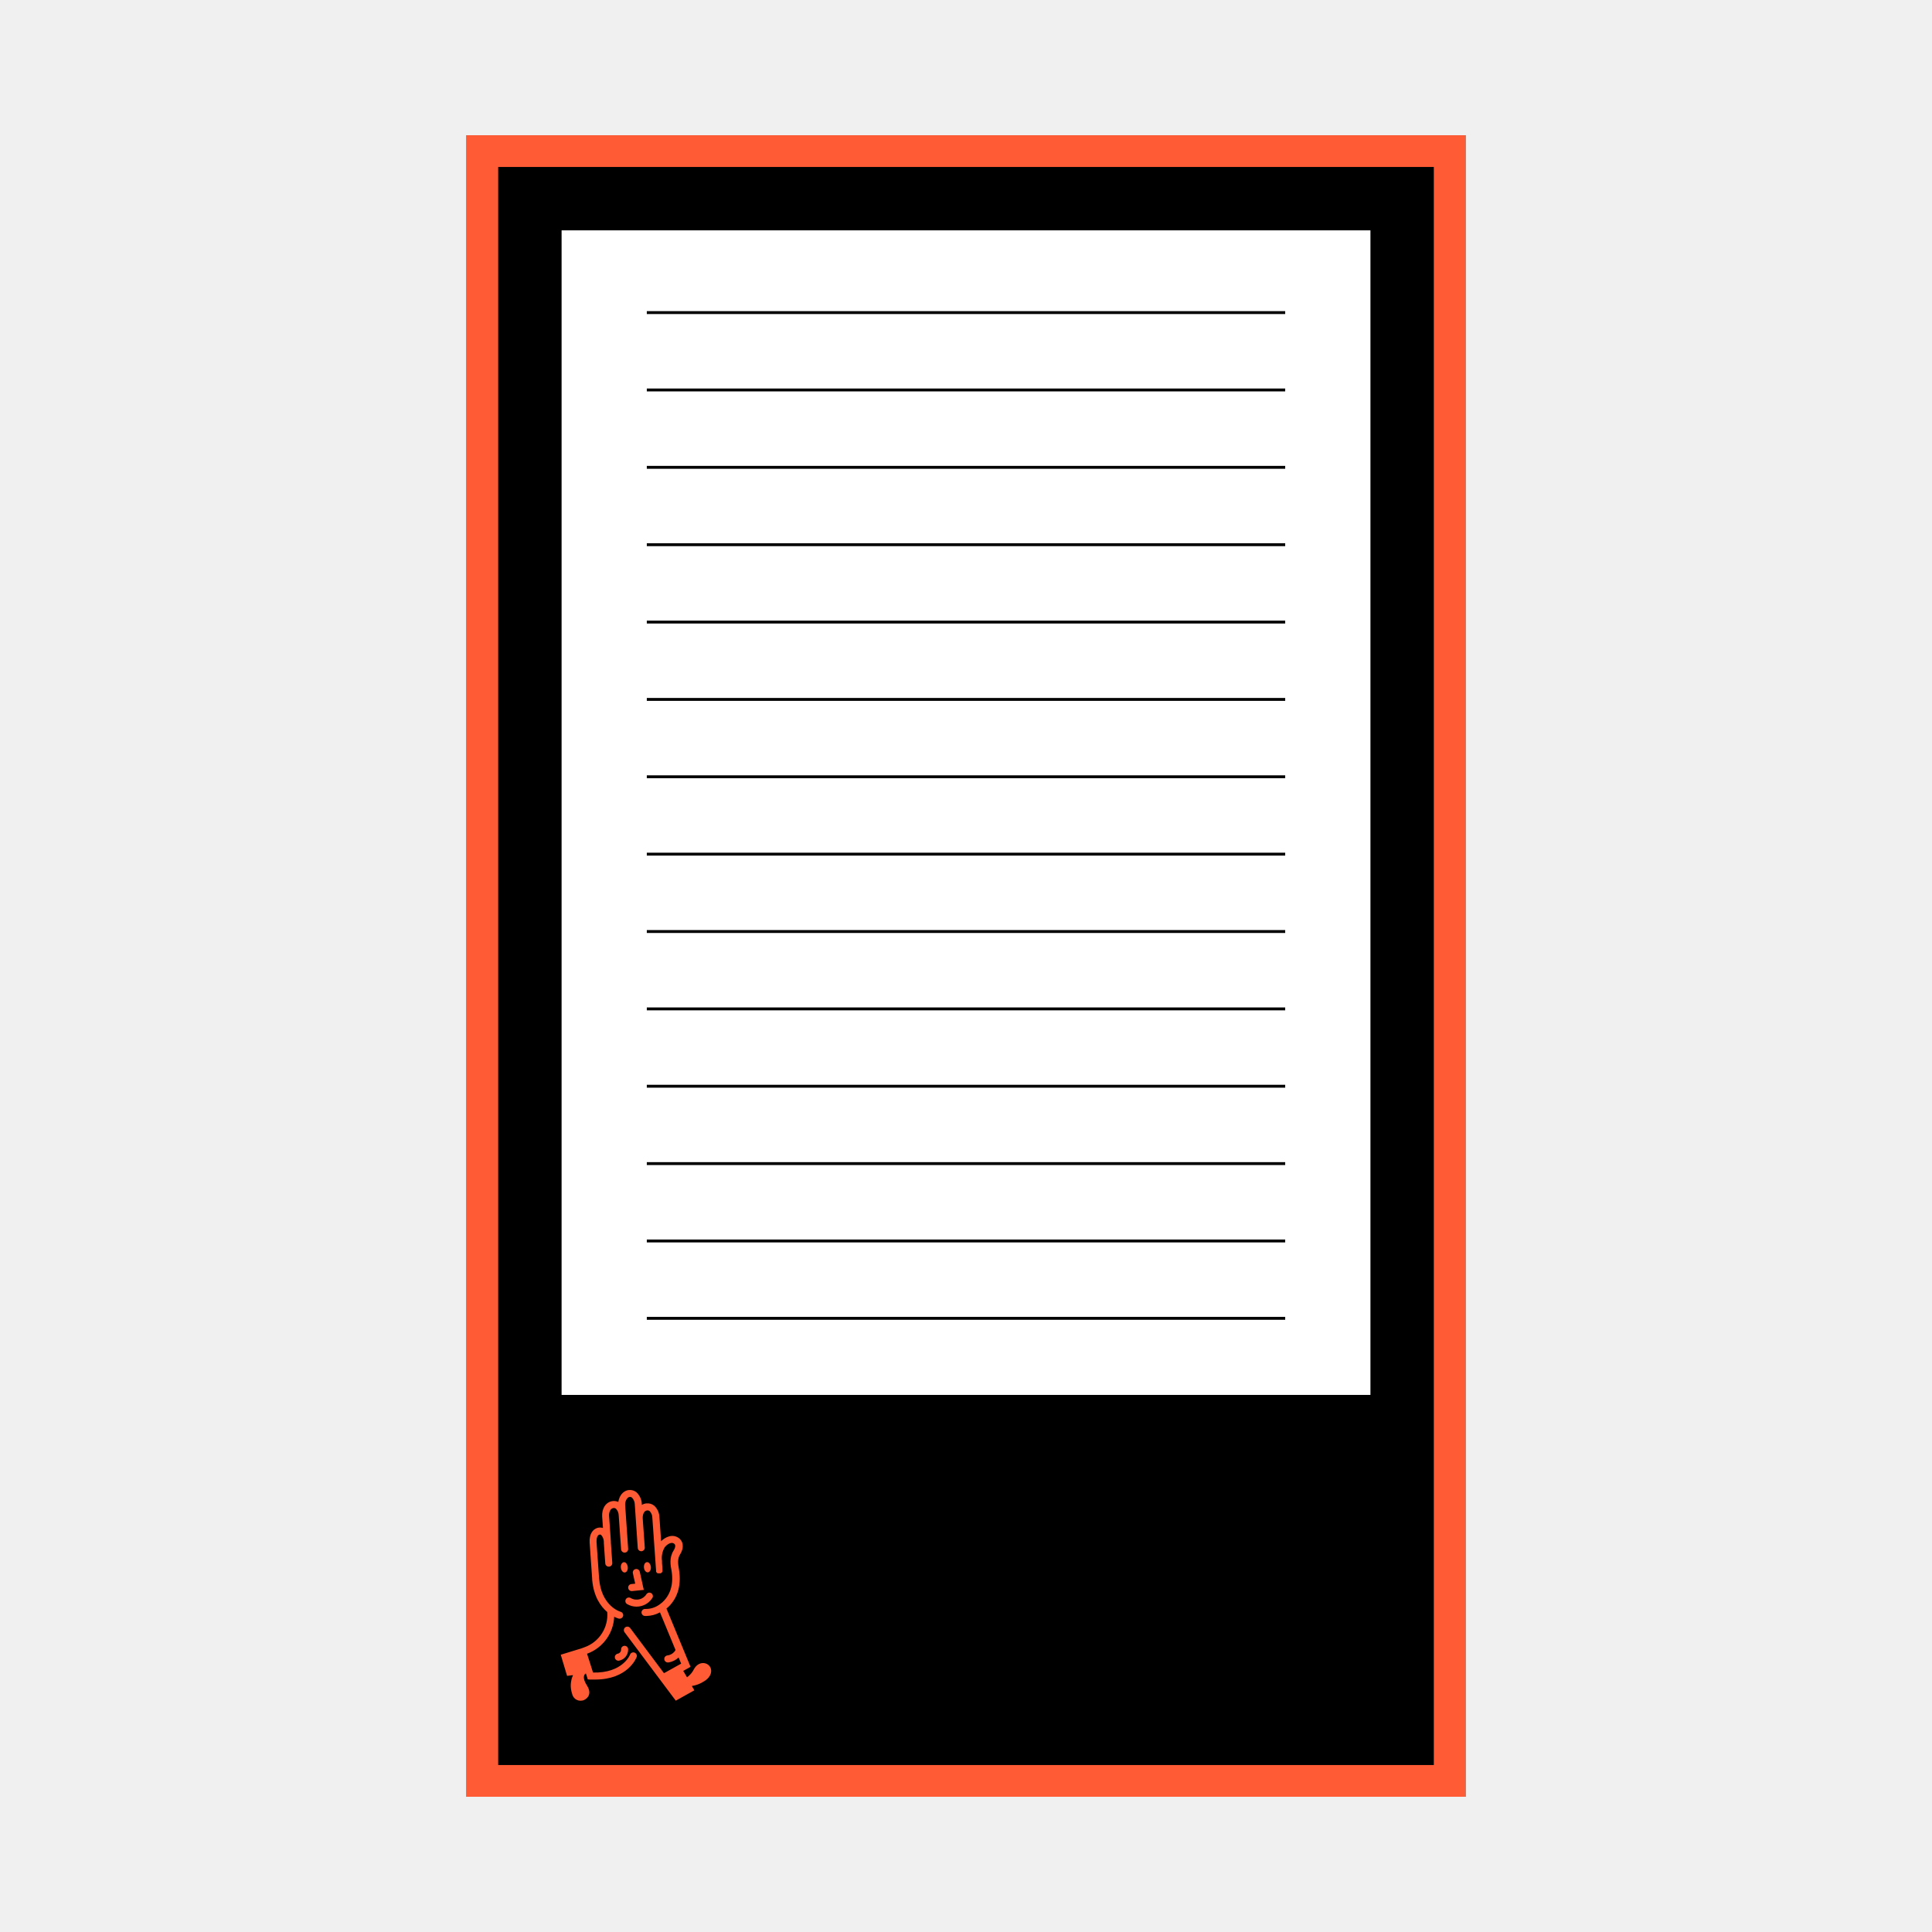
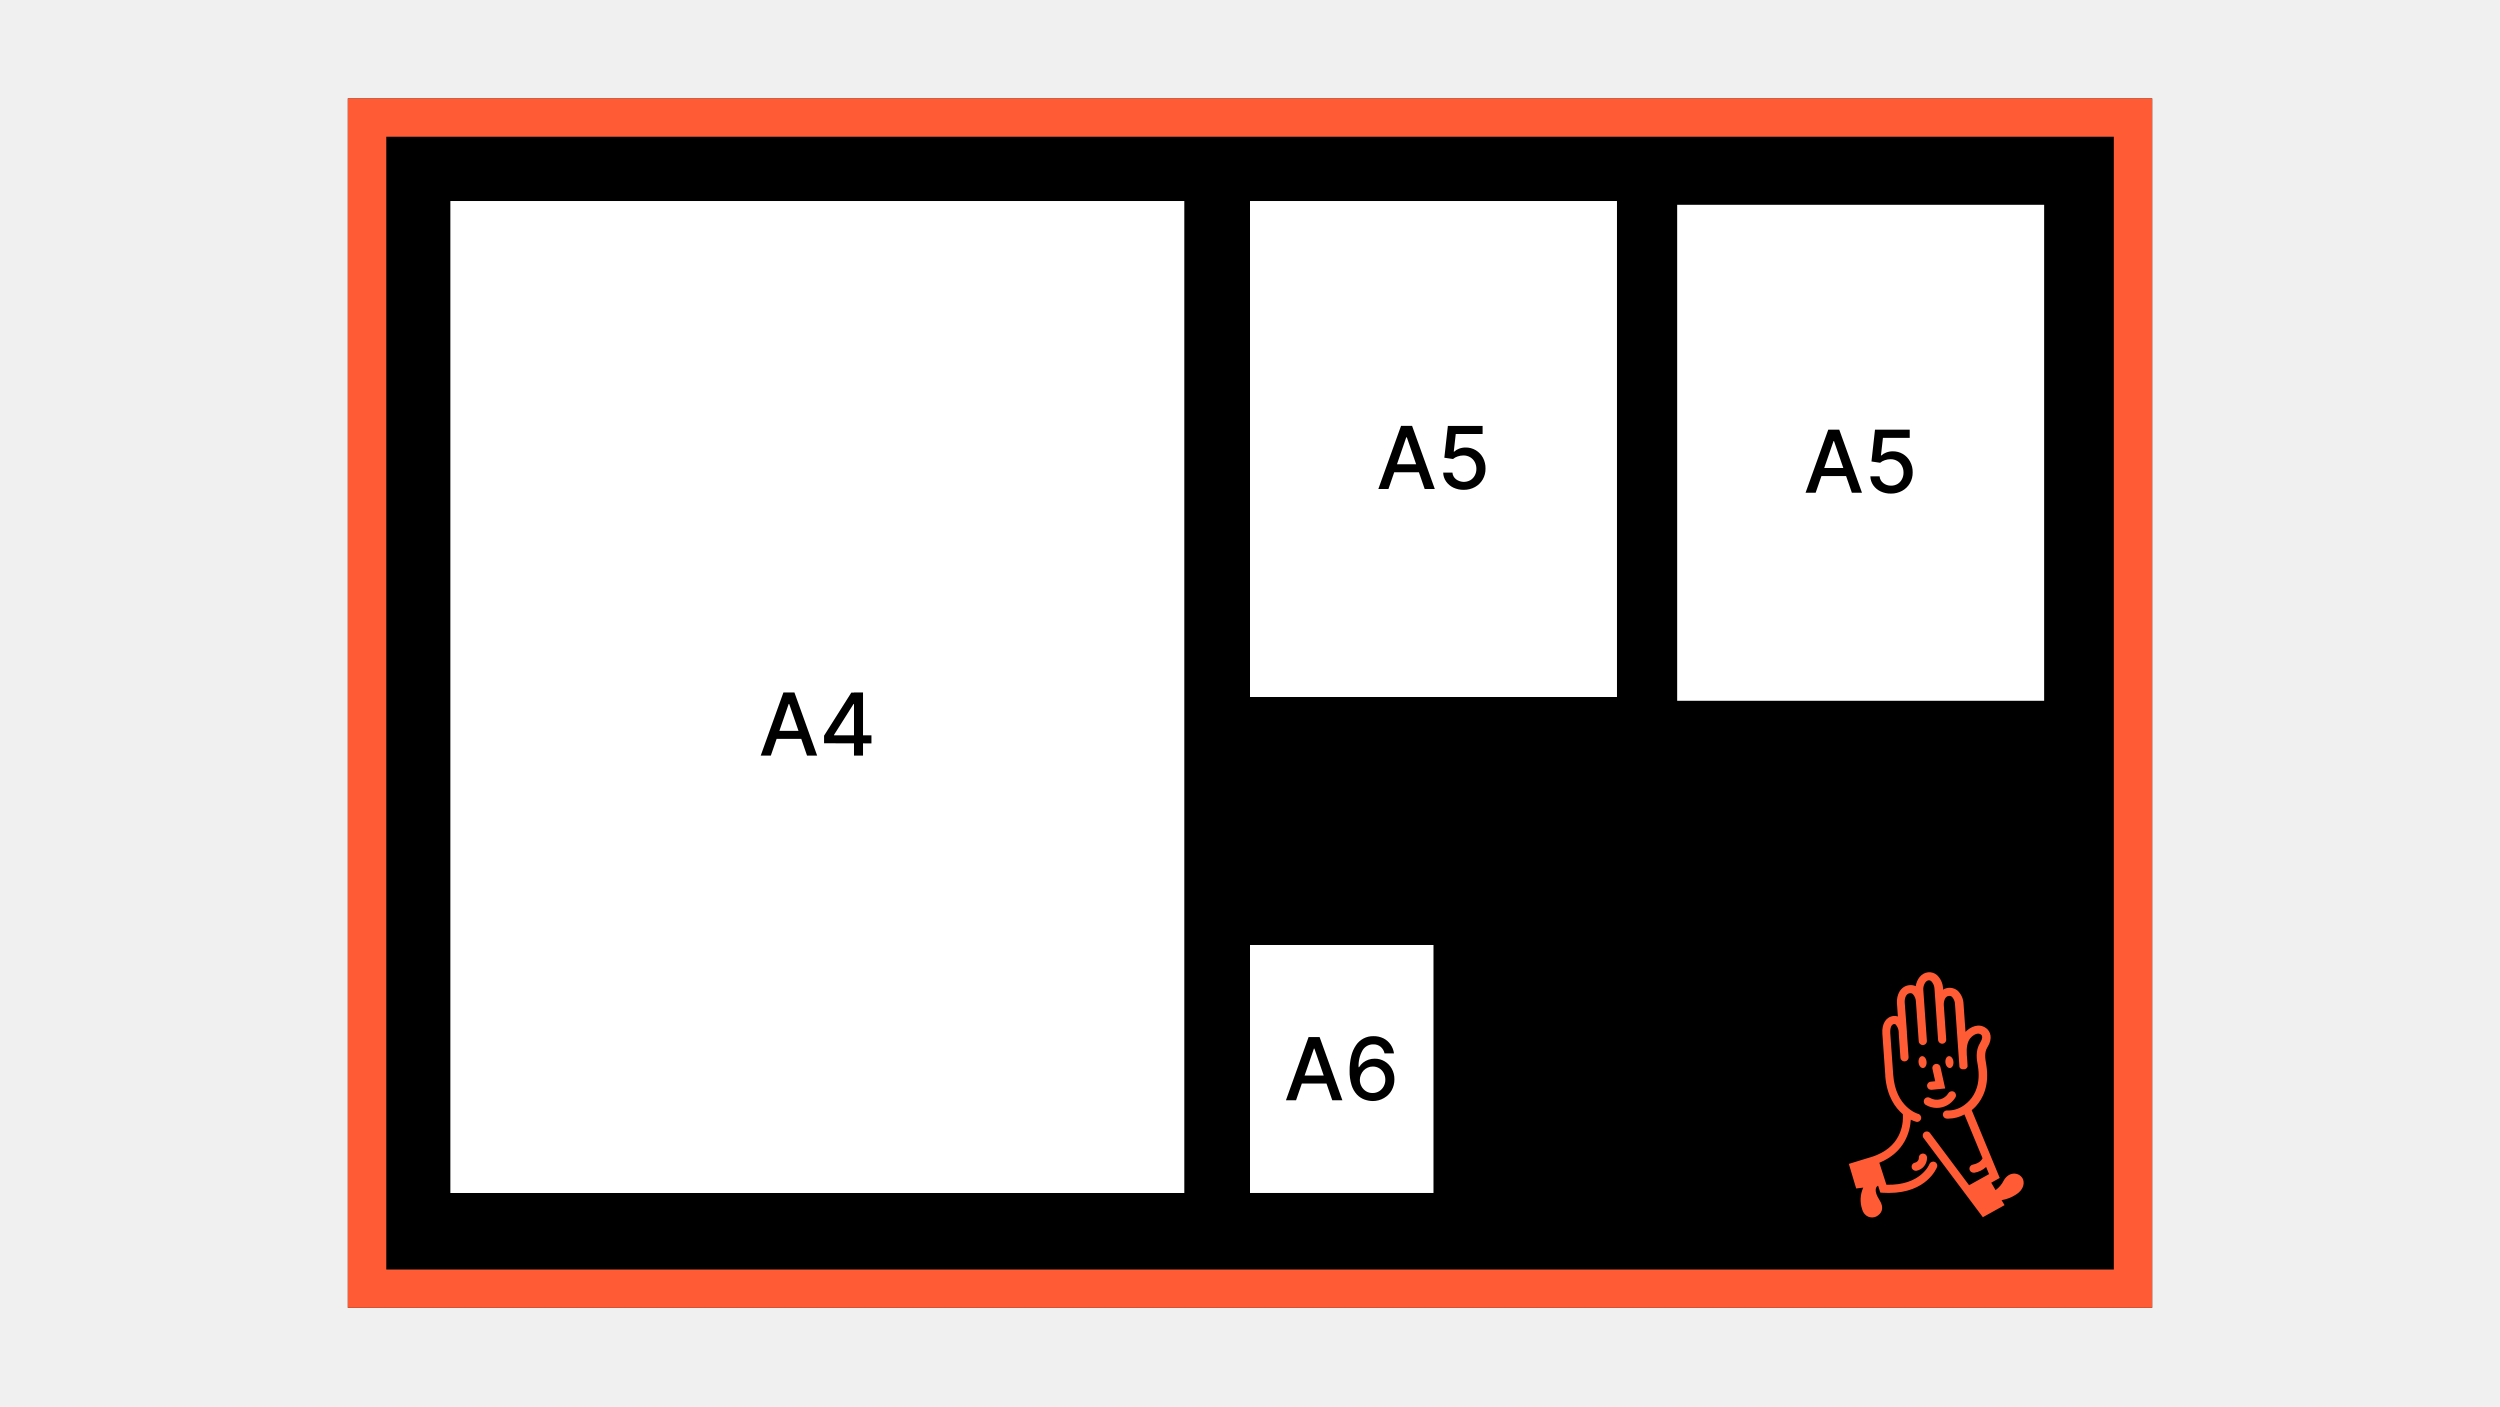
- <svg xmlns="http://www.w3.org/2000/svg" viewBox="0 0 648 648">
+ <svg xmlns="http://www.w3.org/2000/svg" viewBox="0 0 1152 648">
  <defs>
    <style>.cls-1{fill:#ff5c35;}.cls-2{fill:#fff;}</style>
  </defs>
  <g id="Graphic">
-     <rect x="156.46" y="45.36" width="335.08" height="557.28" />
-     <path class="cls-1" d="M480.91,56V592H167.09V56H480.91m10.63-10.63H156.46V602.64H491.54V45.36Z" />
-     <rect class="cls-2" x="188.36" y="77.26" width="271.29" height="390.6" />
-     <path class="cls-1" d="M238.22,559.18c-1.09-1.89-4-2-5.44.63a7.33,7.33,0,0,1-2.35,2.76l-1.27-2.14,2.45-1.37-8.08-19.54a12.72,12.72,0,0,0,1.2-1.12c1.93-2.11,4-5.9,3-12-.35-1.86-.56-3.51.34-5,1.64-2.62.85-4.59-.33-5.48-2.16-1.62-4.61-.37-6,1l-.56-8a5.56,5.56,0,0,0-1.67-3.83,3.48,3.48,0,0,0-2.62-.85,3.41,3.41,0,0,0-1.62.52l0-.32a5.71,5.71,0,0,0-1.74-3.87,3.4,3.4,0,0,0-2.57-.81c-2,.18-3.27,2-3.58,4a3.45,3.45,0,0,0-1.78-.3c-2.61.25-3.8,2.82-3.63,5.24l.27,3.8a2.93,2.93,0,0,0-1.25-.15c-2.16.25-3.42,2.25-3.22,5.11l.84,12h0l0,.24s0,0,0,.07c.48,5.73,2.87,9.05,5.06,10.91a11.52,11.52,0,0,1-7.59,11.8l-1,.37-7,2.15,2.12,7.09,2-.25a8.48,8.48,0,0,0-.33,6.19,2.9,2.9,0,0,0,4.05,2.15c1.6-.78,2.45-2.45,1-4.76-1.74-2.69-1-3.74-.53-4.09l.14,0,.62,1.95.81.05c.56,0,1.09,0,1.62,0,11,0,13.82-7.2,13.94-7.52a1.18,1.18,0,0,0-2.21-.83c0,.07-2.45,6.24-12.41,6l-2-6.31h0A13.87,13.87,0,0,0,206,542.26a7.77,7.77,0,0,0,1.61.65,1.07,1.07,0,0,0,.25,0,1.18,1.18,0,0,0,.25-2.33c-.06,0-6.51-1.85-7.18-11.3l-.85-12c0-.25-.14-2.45,1.13-2.59a.55.55,0,0,1,.43.15,3.48,3.48,0,0,1,.89,2.27l0,.43.48,6.83a1.18,1.18,0,0,0,1.26,1.09,1.17,1.17,0,0,0,1.09-1.26l-.42-6h0l-.06-.83,0-.43h0l-.59-8.42c-.08-1,.26-2.6,1.49-2.72a1.06,1.06,0,0,1,.84.26,3.36,3.36,0,0,1,.9,2.23v0l.8,11.36a1.19,1.19,0,0,0,1.18,1.1h.08a1.19,1.19,0,0,0,1.1-1.26l-1-14.69c-.09-1.27.66-2.64,1.49-2.72a1,1,0,0,1,.83.26,3.33,3.33,0,0,1,.91,2.23l1,14.69a1.18,1.18,0,0,0,2.35-.17l-.69-9.77v0c-.07-1,.27-2.63,1.47-2.72a1.19,1.19,0,0,1,.91.28,3.32,3.32,0,0,1,.85,2.21l1.25,17.64a.5.5,0,0,0,0,.12s0,.06,0,.09l0,.13,0,.08.07.11a1.29,1.29,0,0,0,.34.36l0,0,.13.07.07,0,.12,0,.09,0h.3l.1,0,.12,0,.11,0,.1,0,.1-.06.1-.06.08-.08a.27.27,0,0,0,.08-.07l.07-.09.07-.09.05-.11a.93.93,0,0,0,.05-.1l0-.12a.36.36,0,0,0,0-.1.62.62,0,0,0,0-.13.33.33,0,0,0,0-.1c0-.48-.1-1.55-.16-2.32l0-.7a7,7,0,0,1,.93-4.64c.36-.48,2-2.06,3.17-1.14.52.39.43,1.27-.25,2.34-1.47,2.35-1,5-.66,6.64.86,5.18-.84,8.31-2.41,10a8.72,8.72,0,0,1-1.46,1.29,1.77,1.77,0,0,0-.24.17,7.75,7.75,0,0,1-4.62,1.43,1.18,1.18,0,1,0-.18,2.35l.55,0a9.79,9.79,0,0,0,4.49-1.21l5.22,12.64a3.66,3.66,0,0,1-2.81,1.82,1.18,1.18,0,0,0,.24,2.34l.23,0a6.6,6.6,0,0,0,3.37-1.66l.85,2.06-.68.38h0l-5.08,2.83-11.33-15.15a1.19,1.19,0,0,0-1.66-.24,1.18,1.18,0,0,0-.23,1.65l12.57,16.8h0l4.61,6.15,6.23-3.48-.85-1.43a10.7,10.7,0,0,0,4.18-1.63C238.78,562.28,238.81,560.2,238.22,559.18Z" />
-     <path class="cls-1" d="M208.32,553.21a1.4,1.4,0,0,1-1.14,1.45,1.18,1.18,0,0,0,.21,2.34l.21,0a3.77,3.77,0,0,0,3.08-3.81,1.18,1.18,0,0,0-2.36,0Z" />
-     <path class="cls-1" d="M209.09,524c-.62.17-1,1.06-.82,2s.8,1.56,1.43,1.39,1-1.06.82-2S209.72,523.8,209.09,524Z" />
-     <path class="cls-1" d="M217.44,527.35c.62-.17,1-1.06.83-2s-.81-1.55-1.43-1.38-1,1.06-.83,2S216.82,527.52,217.44,527.35Z" />
-     <path class="cls-1" d="M210.7,532.59a1.17,1.17,0,0,0,1.17,1.06H212l3.93-.39-1.35-6.09a1.18,1.18,0,0,0-2.31.52l.78,3.48-1.29.13A1.17,1.17,0,0,0,210.7,532.59Z" />
-     <path class="cls-1" d="M209.91,536.39a1.19,1.19,0,0,0,.42,1.62,6.24,6.24,0,0,0,3.16.87,6.07,6.07,0,0,0,1.58-.21,6.23,6.23,0,0,0,3.83-2.88,1.18,1.18,0,0,0-2-1.2,3.83,3.83,0,0,1-2.38,1.8,3.88,3.88,0,0,1-3-.42A1.18,1.18,0,0,0,209.91,536.39Z" />
-     <rect x="216.94" y="104.36" width="214.12" height="0.97" />
-     <rect x="216.94" y="130.31" width="214.12" height="0.97" />
-     <rect x="216.94" y="156.26" width="214.12" height="0.97" />
-     <rect x="216.94" y="182.21" width="214.12" height="0.97" />
-     <rect x="216.94" y="208.16" width="214.12" height="0.97" />
-     <rect x="216.94" y="234.1" width="214.12" height="0.97" />
-     <rect x="216.94" y="260.05" width="214.12" height="0.97" />
-     <rect x="216.94" y="286" width="214.12" height="0.97" />
-     <rect x="216.94" y="311.95" width="214.12" height="0.97" />
-     <rect x="216.94" y="337.9" width="214.12" height="0.97" />
-     <rect x="216.94" y="363.84" width="214.12" height="0.97" />
-     <rect x="216.94" y="389.79" width="214.12" height="0.97" />
-     <rect x="216.94" y="415.74" width="214.12" height="0.97" />
-     <rect x="216.94" y="441.69" width="214.12" height="0.97" />
+     <rect x="160.28" y="45.36" width="831.45" height="557.28" />
+     <path class="cls-1" d="M974.05,63V585H178V63h796.1m17.67-17.68H160.28V602.64H991.72V45.36Z" />
+     <path class="cls-1" d="M932,543c-1.75-3-6.4-3.19-8.69,1a11.84,11.84,0,0,1-3.75,4.4l-2-3.41,3.92-2.19-12.92-31.24a18,18,0,0,0,1.92-1.79c3.08-3.37,6.41-9.43,4.78-19.25-.56-3-.9-5.62.55-7.95,2.62-4.19,1.35-7.33-.54-8.75-3.44-2.6-7.37-.6-9.56,1.66l-.91-12.82a8.88,8.88,0,0,0-2.66-6.12,5.84,5.84,0,0,0-6.78-.52l0-.52a9,9,0,0,0-2.78-6.17,5.43,5.43,0,0,0-4.11-1.3c-3.14.29-5.23,3.25-5.71,6.39a5.4,5.4,0,0,0-2.85-.47c-4.17.39-6.07,4.51-5.8,8.37l.43,6.07a4.5,4.5,0,0,0-2-.23c-3.45.39-5.47,3.59-5.15,8.15l1.35,19.19h0l0,.39a.52.52,0,0,0,0,.11c.77,9.16,4.58,14.46,8.09,17.44.22,2.83.23,13.77-12.14,18.86l-1.57.59-11.18,3.43,3.39,11.33,3.26-.4a13.56,13.56,0,0,0-.54,9.9c1.13,3.93,4.56,4.38,6.49,3.44,2.54-1.26,3.91-3.92,1.53-7.61-2.78-4.31-1.62-6-.85-6.54l.23,0,1,3.11,1.29.08c.9,0,1.76.08,2.59.08,17.58,0,22.1-11.5,22.29-12a1.89,1.89,0,0,0-3.53-1.33c0,.1-3.92,10-19.83,9.55L866,535.81h0c11.86-4.88,14.17-14.54,14.5-19.86a13.79,13.79,0,0,0,2.56,1,1.89,1.89,0,0,0,.81-3.69c-.1,0-10.42-2.95-11.48-18.06l-1.36-19.19c0-.4-.22-3.92,1.81-4.14a.84.84,0,0,1,.69.23,5.7,5.7,0,0,1,1.41,3.63l0,.69.77,10.92a1.88,1.88,0,1,0,3.76-.27l-.67-9.59h0l-.1-1.33,0-.68h0l-1-13.46c-.12-1.65.42-4.16,2.38-4.35a1.69,1.69,0,0,1,1.34.41,5.39,5.39,0,0,1,1.44,3.58v0l1.29,18.16a1.88,1.88,0,0,0,1.88,1.76h.13a1.88,1.88,0,0,0,1.75-2l-1.66-23.48c-.14-2,1.06-4.22,2.39-4.35a1.72,1.72,0,0,1,1.32.42,5.39,5.39,0,0,1,1.46,3.57l1.65,23.47a1.9,1.9,0,0,0,2,1.75,1.88,1.88,0,0,0,1.75-2l-1.11-15.62s0,0,0-.07c-.12-1.6.42-4.2,2.34-4.34a1.9,1.9,0,0,1,1.45.44,5.36,5.36,0,0,1,1.37,3.54l2,28.18a1.38,1.38,0,0,0,0,.2.58.58,0,0,0,0,.14,1.42,1.42,0,0,0,.07.22s0,.09,0,.13a1,1,0,0,0,.11.17,1.93,1.93,0,0,0,.53.57.1.1,0,0,1,.05,0l.22.1.1.06.2.05.15,0,.18,0,.16,0H905a1,1,0,0,0,.17,0l.18,0,.18-.06.17-.07.16-.09.15-.1.14-.12.12-.12a1.58,1.58,0,0,0,.12-.15l.1-.14c0-.06,0-.12.08-.17l.07-.16a.67.67,0,0,0,0-.19,1,1,0,0,0,0-.17c0-.07,0-.14,0-.2a.85.85,0,0,0,0-.16c0-.77-.16-2.47-.25-3.72l-.09-1.11c-.23-3.27.29-5.84,1.49-7.42.57-.76,3.11-3.28,5.06-1.82.83.62.69,2-.39,3.74-2.35,3.76-1.57,7.91-1.06,10.61,1.37,8.28-1.34,13.29-3.85,16a14.84,14.84,0,0,1-2.33,2.06,1.46,1.46,0,0,0-.38.27,12.39,12.39,0,0,1-7.4,2.28,1.89,1.89,0,1,0-.28,3.76l.87,0a15.62,15.62,0,0,0,7.18-1.93l8.35,20.2c-.34.71-1.43,2.3-4.49,2.92a1.88,1.88,0,0,0,.37,3.73,2.43,2.43,0,0,0,.38,0,10.73,10.73,0,0,0,5.39-2.64l1.35,3.28-1.08.6h0l-8.12,4.53-18.12-24.21a1.89,1.89,0,0,0-3,2.26l20.1,26.85h0l7.36,9.83,10-5.56-1.37-2.3a17.26,17.26,0,0,0,6.69-2.6C932.89,548,932.93,544.62,932,543Z" />
+     <path class="cls-1" d="M884.2,533.45a2.24,2.24,0,0,1-1.83,2.31,1.89,1.89,0,0,0,.34,3.74,2.07,2.07,0,0,0,.35,0,6,6,0,0,0,4.91-6.09,1.87,1.87,0,0,0-1.91-1.85A1.9,1.9,0,0,0,884.2,533.45Z" />
+     <path class="cls-1" d="M885.43,486.71c-1,.27-1.58,1.69-1.32,3.18s1.29,2.49,2.29,2.22,1.58-1.7,1.32-3.19S886.43,486.44,885.43,486.71Z" />
+     <path class="cls-1" d="M898.78,492.11c1-.27,1.58-1.7,1.32-3.19s-1.29-2.48-2.29-2.21-1.58,1.69-1.32,3.18S897.78,492.38,898.78,492.11Z" />
+     <path class="cls-1" d="M888,500.49a1.88,1.88,0,0,0,1.87,1.7h.19l6.29-.62-2.17-9.73a1.89,1.89,0,1,0-3.68.82l1.24,5.57-2,.2A1.89,1.89,0,0,0,888,500.49Z" />
+     <path class="cls-1" d="M886.74,506.56a1.89,1.89,0,0,0,.67,2.59,10,10,0,0,0,5.06,1.38,9.84,9.84,0,0,0,2.52-.32,10,10,0,0,0,6.12-4.61,1.89,1.89,0,0,0-3.25-1.92,6.24,6.24,0,0,1-8.54,2.22A1.89,1.89,0,0,0,886.74,506.56Z" />
+     <rect class="cls-2" x="207.53" y="92.63" width="338.2" height="457.1" />
+     <path d="M355.2,348.18h-4.66L361,319.09h5.07l10.47,29.09h-4.66l-8.22-23.81h-.23Zm.78-11.39H371.1v3.69H356Z" />
+     <path d="M379.73,342.5V339l12.57-19.86h2.8v5.23h-1.77l-9,14.23v.23h17.23v3.72Zm13.79,5.68v-6.76l0-1.62V319.09h4.16v29.09Z" />
+     <rect class="cls-2" x="576" y="92.63" width="169.1" height="228.55" />
+     <path d="M639.8,225.32h-4.66l10.47-29.09h5.07l10.47,29.09h-4.66l-8.22-23.81H648Zm.78-11.39H655.7v3.69H640.58Z" />
+     <path d="M674.55,225.72a11,11,0,0,1-4.8-1,8.64,8.64,0,0,1-3.38-2.84,7.37,7.37,0,0,1-1.35-4.12h4.26a4.28,4.28,0,0,0,1.66,3.09,6.07,6.07,0,0,0,6.58.43,5.55,5.55,0,0,0,2.05-2.14,6.33,6.33,0,0,0,.75-3.11,6.5,6.5,0,0,0-.77-3.17,5.74,5.74,0,0,0-2.11-2.18,6,6,0,0,0-3.08-.81,8.24,8.24,0,0,0-2.65.45,6.17,6.17,0,0,0-2.16,1.19l-4-.59,1.63-14.66h16V200H670.81l-.92,8.14h.17a6.79,6.79,0,0,1,2.26-1.38,8.29,8.29,0,0,1,3-.55,8.92,8.92,0,0,1,4.73,1.26,9.09,9.09,0,0,1,3.29,3.45,10.08,10.08,0,0,1,1.18,5,9.74,9.74,0,0,1-1.27,5,9.3,9.3,0,0,1-3.55,3.49A10.5,10.5,0,0,1,674.55,225.72Z" />
+     <rect class="cls-2" x="576" y="435.45" width="84.55" height="114.27" />
+     <path d="M597.22,507h-4.66L603,477.87h5.07L618.57,507h-4.66l-8.23-23.81h-.23Zm.78-11.39h15.11v3.69H598Z" />
+     <path d="M632.51,507.36a11.78,11.78,0,0,1-3.82-.71,9,9,0,0,1-3.42-2.28,11.32,11.32,0,0,1-2.45-4.27,21.06,21.06,0,0,1-.92-6.71,27.59,27.59,0,0,1,.76-6.76,15.15,15.15,0,0,1,2.2-5,9.43,9.43,0,0,1,8-4.17,10.07,10.07,0,0,1,4.62,1,8.8,8.8,0,0,1,3.27,2.83,9.38,9.38,0,0,1,1.6,4.11H638a5.54,5.54,0,0,0-1.75-3,4.94,4.94,0,0,0-3.41-1.15,5.57,5.57,0,0,0-5,2.78,14.38,14.38,0,0,0-1.8,7.74h.21a8,8,0,0,1,1.85-2.11,8.51,8.51,0,0,1,2.48-1.35,8.89,8.89,0,0,1,2.89-.47,8.76,8.76,0,0,1,4.58,1.23,8.93,8.93,0,0,1,3.27,3.38,9.82,9.82,0,0,1,1.22,4.95,10.29,10.29,0,0,1-1.25,5,9.31,9.31,0,0,1-3.53,3.57A10.21,10.21,0,0,1,632.51,507.36Zm0-3.7a5.54,5.54,0,0,0,3-.82,6,6,0,0,0,2.09-2.22,6.31,6.31,0,0,0,.76-3.11,6.4,6.4,0,0,0-.74-3.05,5.76,5.76,0,0,0-2.05-2.19,5.48,5.48,0,0,0-3-.81,5.55,5.55,0,0,0-2.34.49,5.9,5.9,0,0,0-1.88,1.33,6.5,6.5,0,0,0-1.27,2,5.94,5.94,0,0,0-.46,2.33,6.16,6.16,0,0,0,.76,3,5.92,5.92,0,0,0,2.09,2.24A5.47,5.47,0,0,0,632.5,503.66Z" />
+     <rect class="cls-2" x="772.84" y="94.37" width="169.1" height="228.55" />
+     <path d="M836.65,227.06H832L842.46,198h5.07L858,227.06h-4.66l-8.23-23.81h-.22Zm.78-11.4h15.11v3.7H837.43Z" />
+     <path d="M871.39,227.45a10.77,10.77,0,0,1-4.79-1,8.57,8.57,0,0,1-3.39-2.83,7.55,7.55,0,0,1-1.35-4.12h4.26a4.28,4.28,0,0,0,1.66,3.08,5.58,5.58,0,0,0,3.61,1.21,5.78,5.78,0,0,0,3-.77,5.53,5.53,0,0,0,2-2.14,6.36,6.36,0,0,0,.75-3.11,6.47,6.47,0,0,0-.77-3.17,5.63,5.63,0,0,0-2.11-2.19,6,6,0,0,0-3.07-.81,8.05,8.05,0,0,0-2.66.46,6.17,6.17,0,0,0-2.16,1.19l-4-.6L864,198h16v3.76H867.66l-.93,8.14h.17a6.84,6.84,0,0,1,2.27-1.38,8.2,8.2,0,0,1,3-.55,8.88,8.88,0,0,1,8,4.71,10.08,10.08,0,0,1,1.19,5,9.75,9.75,0,0,1-1.28,5,9.27,9.27,0,0,1-3.55,3.48A10.39,10.39,0,0,1,871.39,227.45Z" />
  </g>
</svg>
